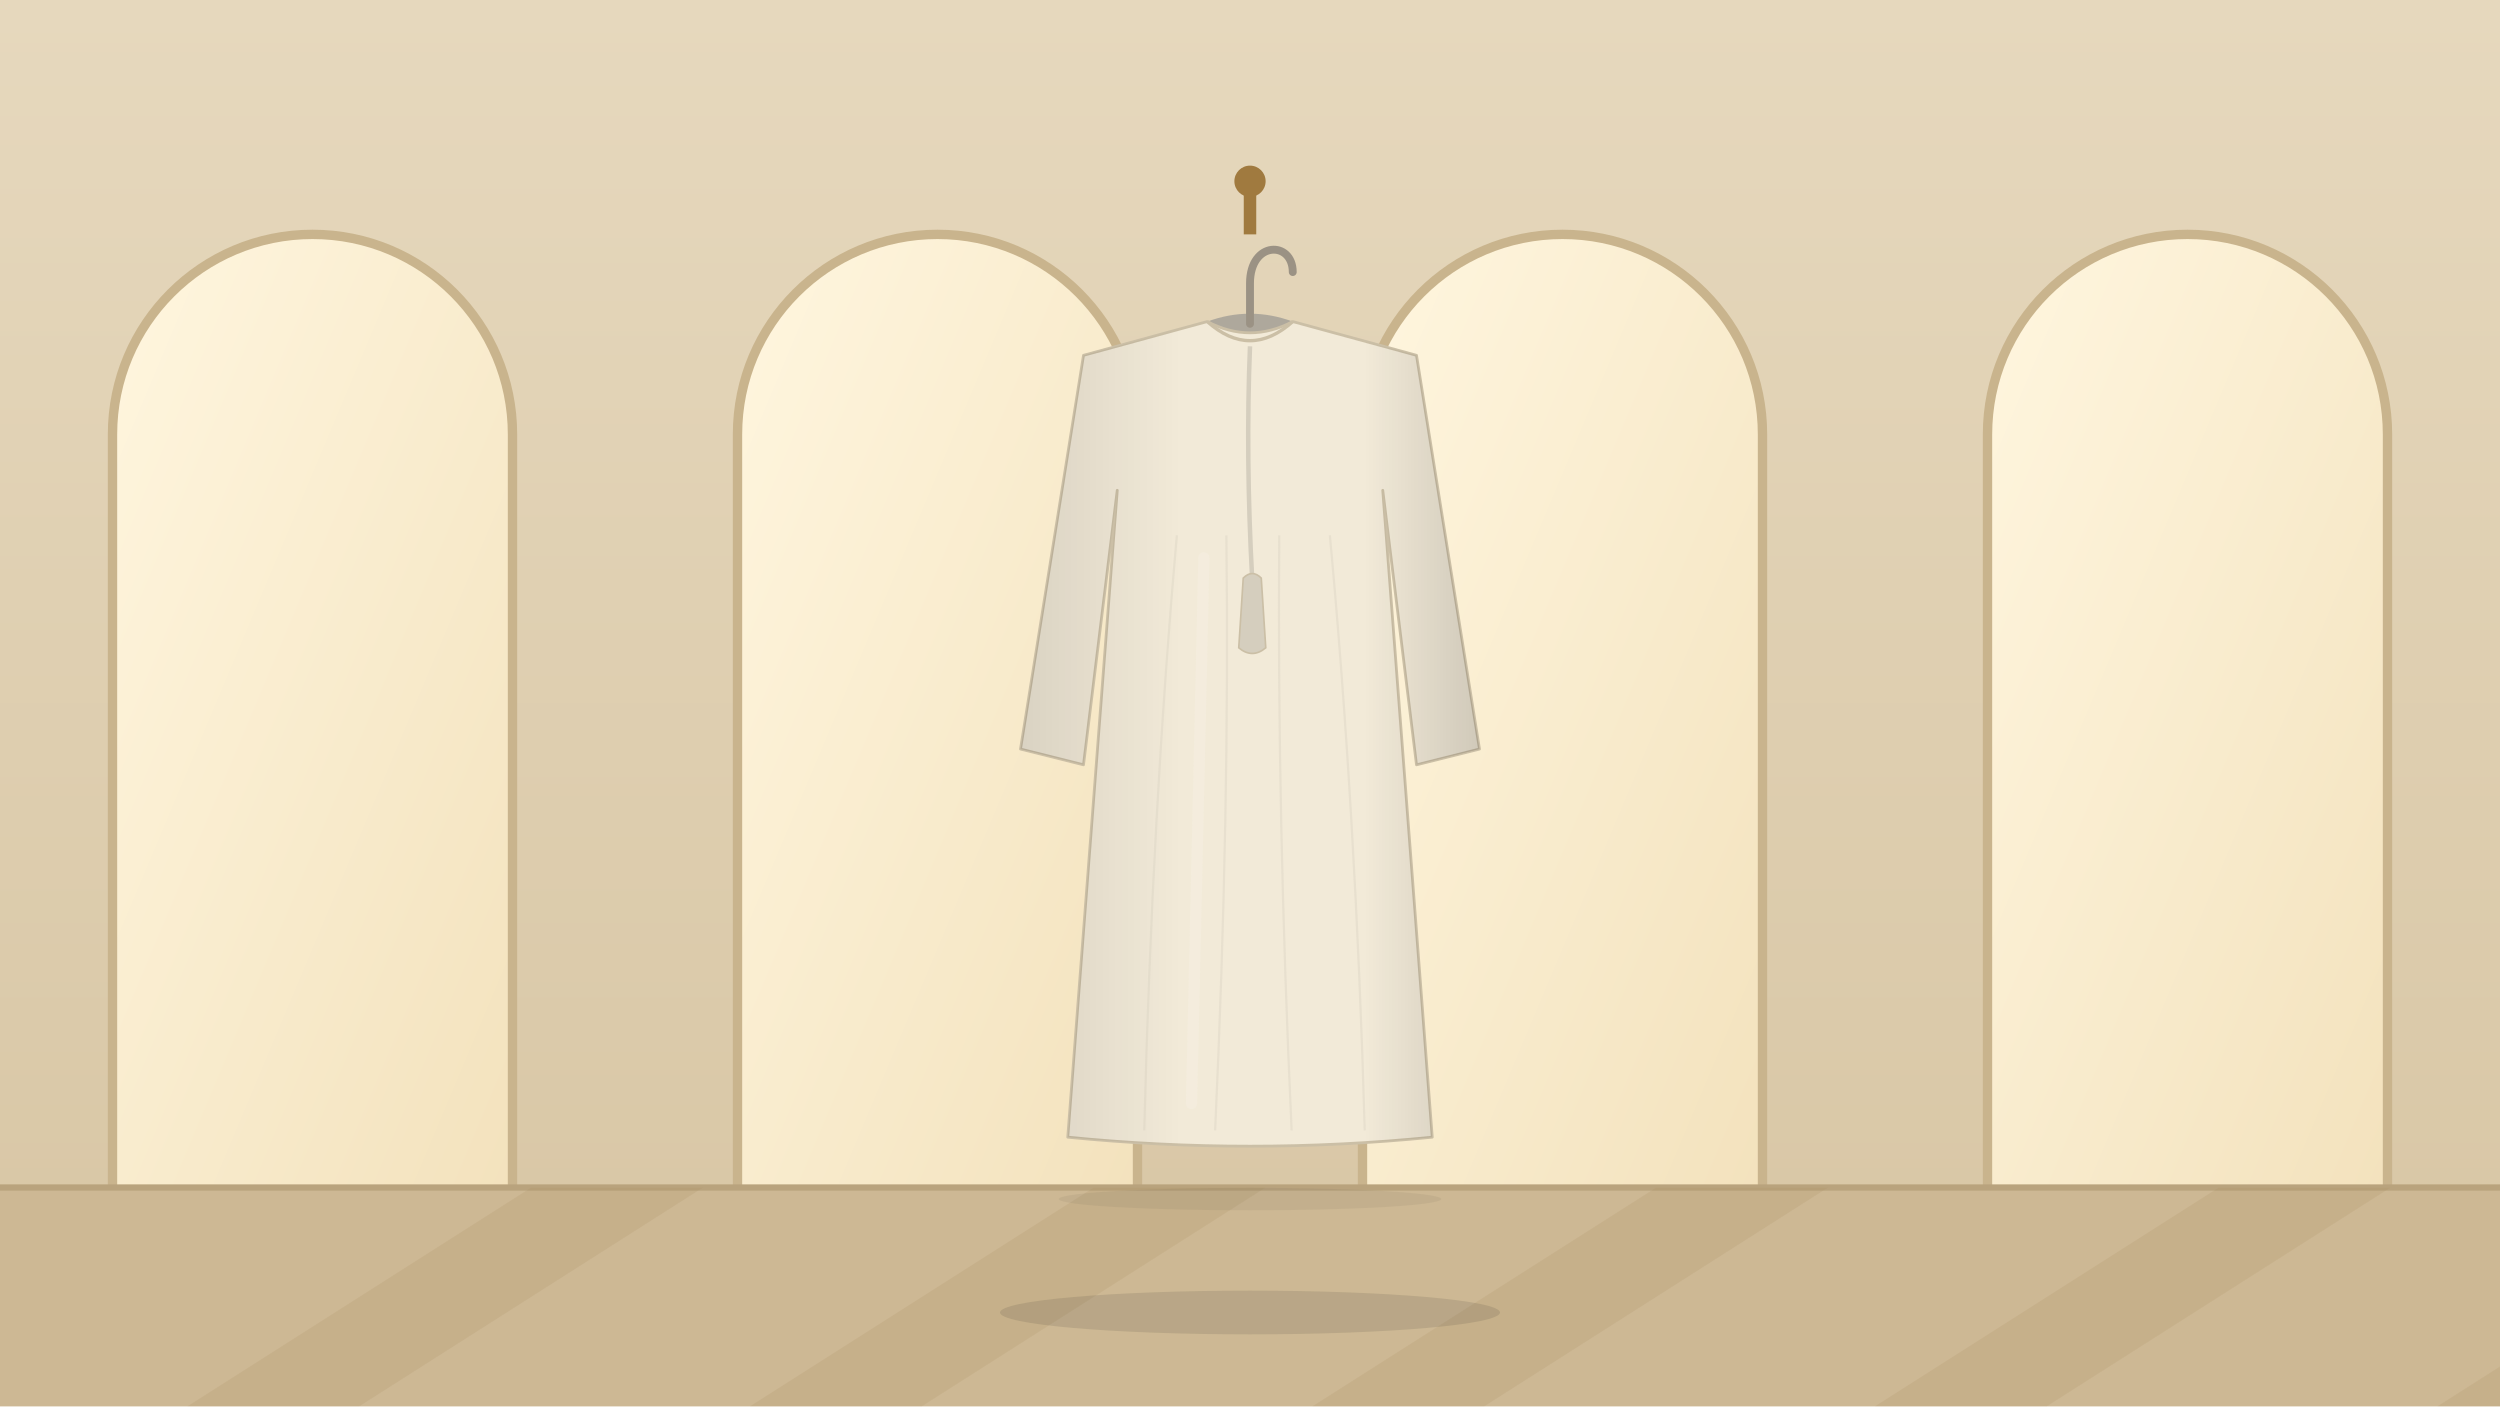
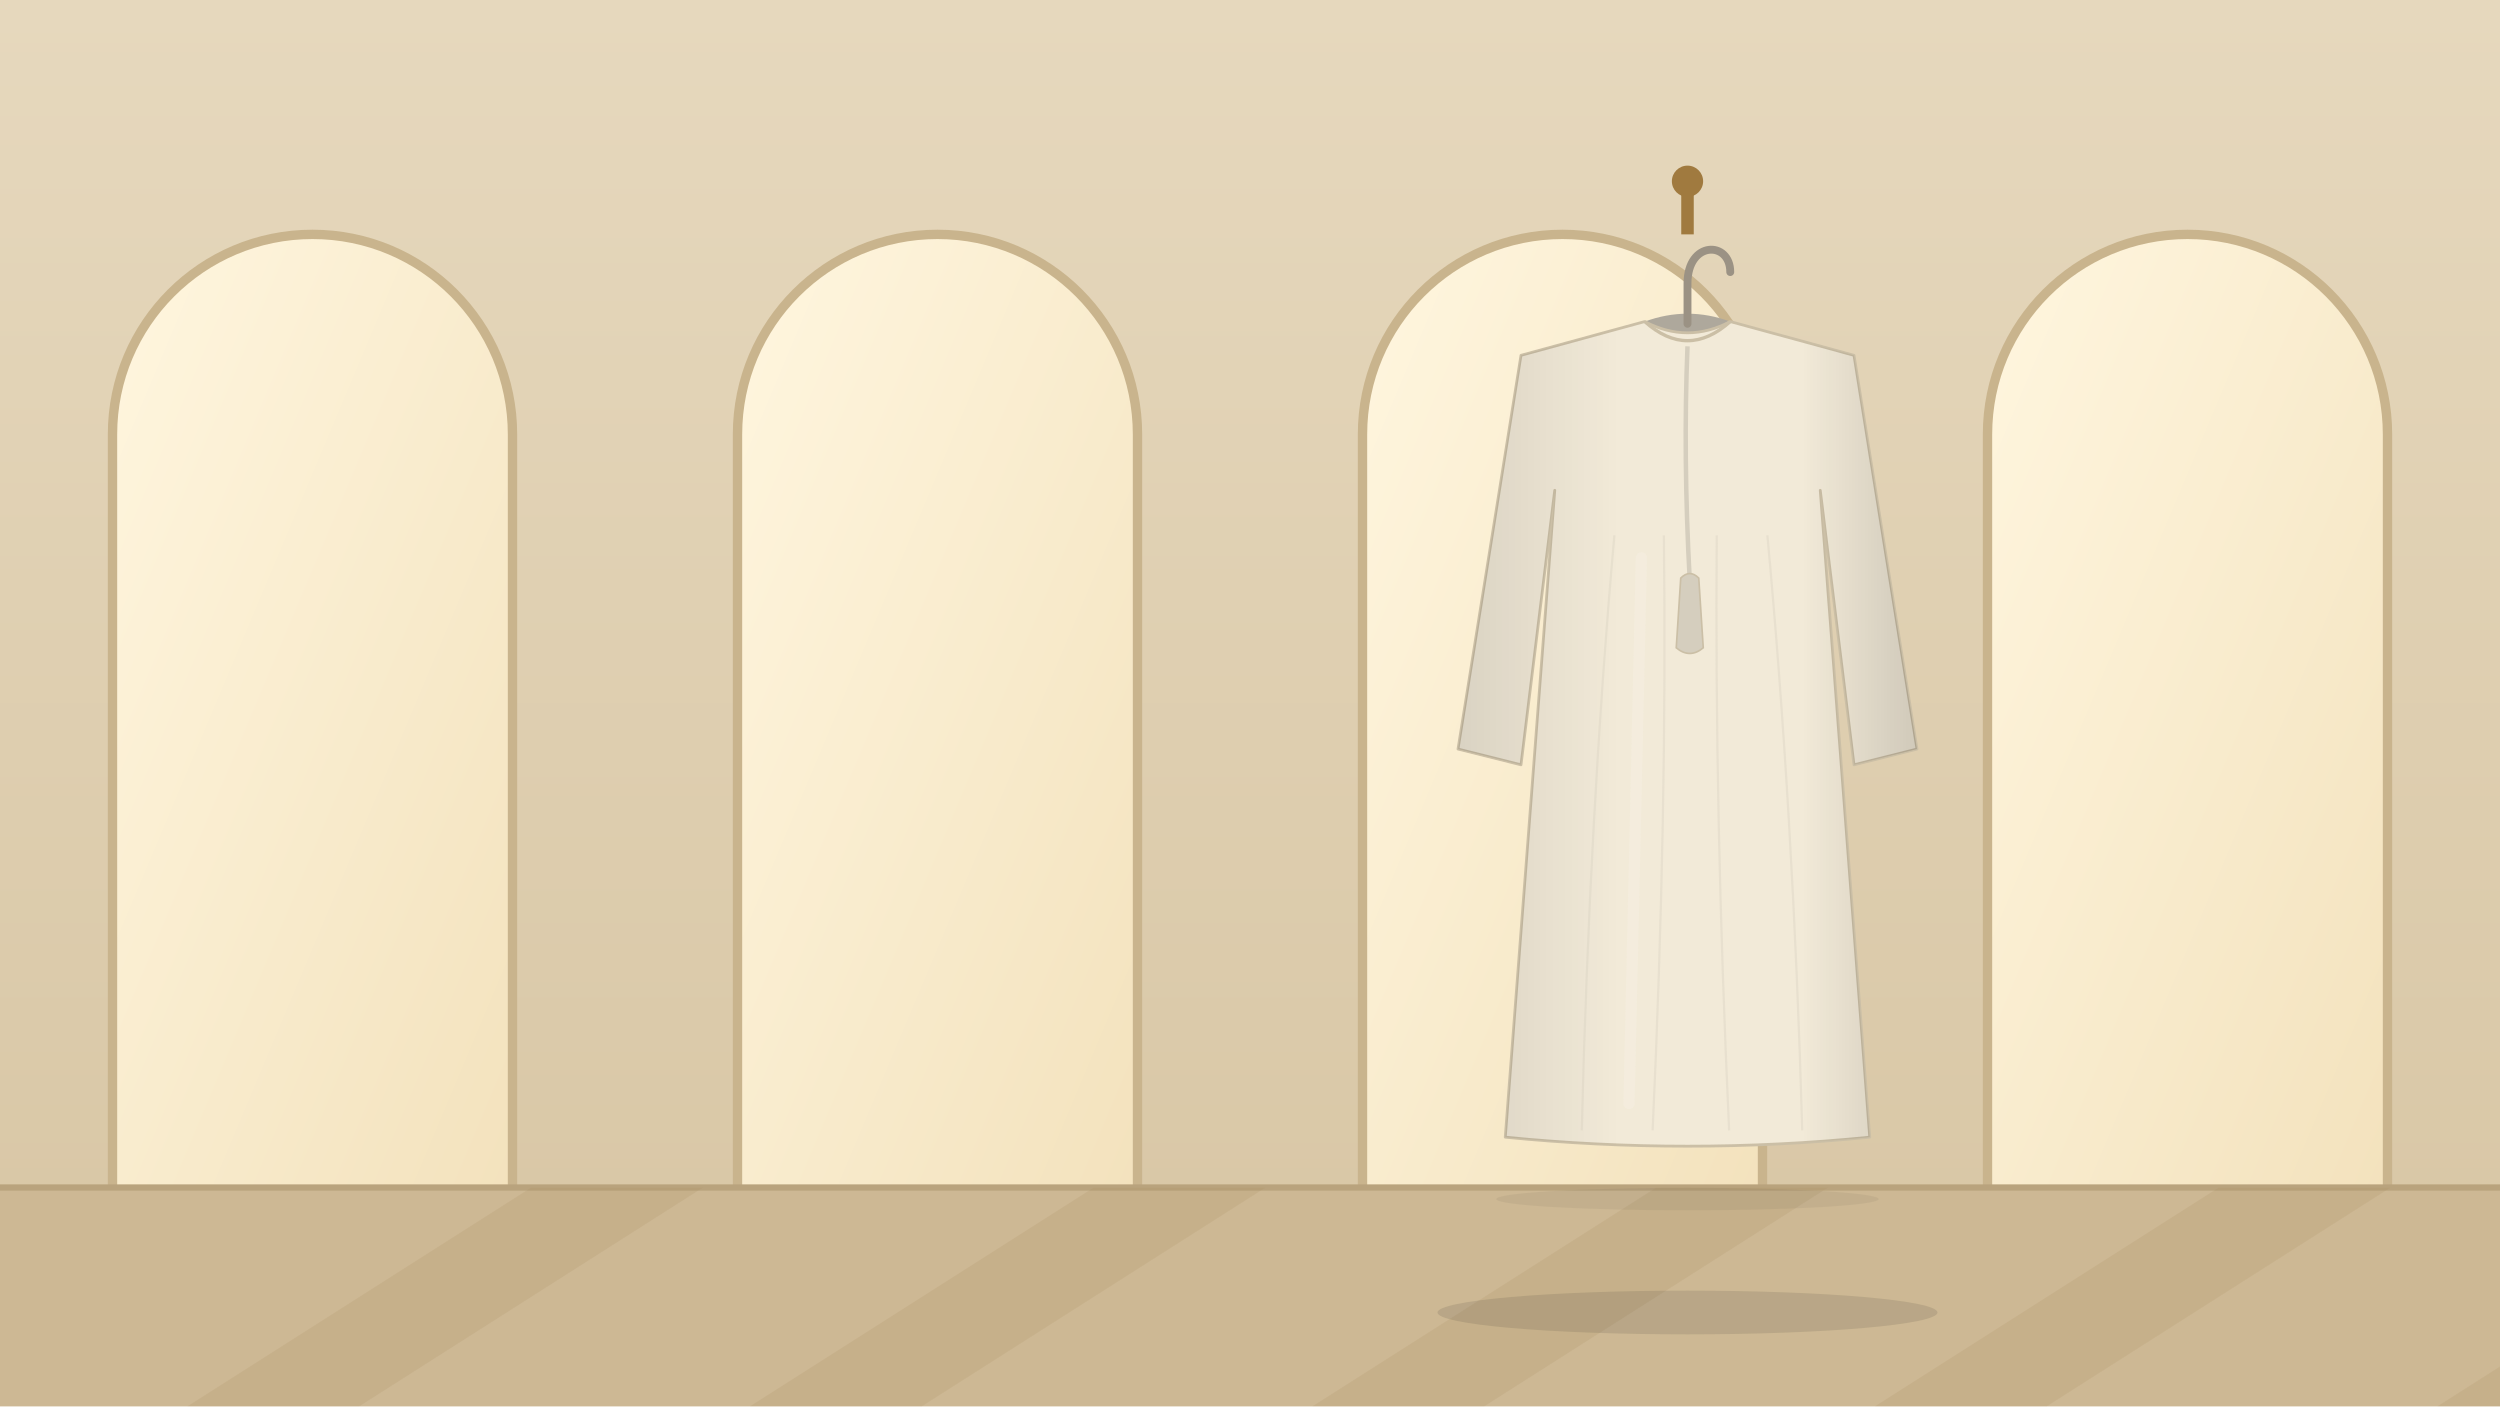
<svg xmlns="http://www.w3.org/2000/svg" viewBox="0 0 1600 900" width="1600" height="900">
  <defs>
    <linearGradient id="wall" x1="0" y1="0" x2="0" y2="1">
      <stop offset="0" stop-color="#e6d8bd" />
      <stop offset="1" stop-color="#d7c5a3" />
    </linearGradient>
    <linearGradient id="sun" x1="0" y1="0" x2="1" y2="1">
      <stop offset="0" stop-color="#fff6df" />
      <stop offset="1" stop-color="#f3e2bd" />
    </linearGradient>
    <linearGradient id="h0-sh" x1="0" y1="0" x2="1" y2="0">
      <stop offset="0" stop-color="#000" stop-opacity="0.10" />
      <stop offset="0.35" stop-color="#000" stop-opacity="0" />
      <stop offset="0.75" stop-color="#000" stop-opacity="0" />
      <stop offset="1" stop-color="#000" stop-opacity="0.14" />
    </linearGradient>
  </defs>
  <rect width="1600" height="900" fill="url(#wall)" />
  <path d="M72 760 V278 A128 128 0 0 1 328 278 V760Z" fill="url(#sun)" />
  <path d="M72 760 V278 A128 128 0 0 1 328 278 V760" fill="none" stroke="#c9b48d" stroke-width="6" />
  <path d="M472 760 V278 A128 128 0 0 1 728 278 V760Z" fill="url(#sun)" />
  <path d="M472 760 V278 A128 128 0 0 1 728 278 V760" fill="none" stroke="#c9b48d" stroke-width="6" />
  <path d="M872 760 V278 A128 128 0 0 1 1128 278 V760Z" fill="url(#sun)" />
  <path d="M872 760 V278 A128 128 0 0 1 1128 278 V760" fill="none" stroke="#c9b48d" stroke-width="6" />
  <path d="M1272 760 V278 A128 128 0 0 1 1528 278 V760Z" fill="url(#sun)" />
  <path d="M1272 760 V278 A128 128 0 0 1 1528 278 V760" fill="none" stroke="#c9b48d" stroke-width="6" />
  <rect y="760" width="1600" height="140" fill="#cdb894" />
  <path d="M0 760 H1600" stroke="#b9a37d" stroke-width="4" />
  <path d="M120 900 L340 760 L450 760 L230 900Z" fill="#a88c60" opacity="0.18" />
  <path d="M480 900 L700 760 L810 760 L590 900Z" fill="#a88c60" opacity="0.18" />
  <path d="M840 900 L1060 760 L1170 760 L950 900Z" fill="#a88c60" opacity="0.18" />
  <path d="M1200 900 L1420 760 L1530 760 L1310 900Z" fill="#a88c60" opacity="0.18" />
  <path d="M1560 900 L1780 760 L1890 760 L1670 900Z" fill="#a88c60" opacity="0.18" />
-   <path d="M800 150 V120" stroke="#a07a3f" stroke-width="8" />
-   <circle cx="800" cy="116" r="10" fill="#a07a3f" />
-   <g transform="translate(512.0,76.2) scale(0.720)">
+   <path d="M1080 150 V120" stroke="#a07a3f" stroke-width="8" />
+   <circle cx="1080" cy="116" r="10" fill="#a07a3f" />
+   <g transform="translate(792.0,76.2) scale(0.720)">
    <path d="M362 180 Q400 166 438 180 Q400 200 362 180Z" fill="#aea89c" />
    <path d="M400 182V146C400 108 438 108 438 136" fill="none" stroke="#9b9284" stroke-width="7" stroke-linecap="round" />
    <path d="M362 180 L252 210 L196 560 L252 574 L282 330 L238 905 Q400 921 562 905 L518 330 L548 574 L604 560 L548 210 L438 180 Q400 200 362 180Z" fill="#f2ead8" stroke="#cbbfa6" stroke-width="2.5" stroke-linejoin="round" />
    <path d="M362 180 L252 210 L196 560 L252 574 L282 330 L238 905 Q400 921 562 905 L518 330 L548 574 L604 560 L548 210 L438 180 Q400 200 362 180Z" fill="url(#h0-sh)" />
    <path d="M335 370 Q313 618 306 899" fill="none" stroke="#d5cebe" stroke-width="2" opacity="0.35" />
    <path d="M379 370 Q382 618 369 899" fill="none" stroke="#d5cebe" stroke-width="2" opacity="0.35" />
    <path d="M426 370 Q424 618 437 899" fill="none" stroke="#d5cebe" stroke-width="2" opacity="0.35" />
    <path d="M471 370 Q494 618 502 899" fill="none" stroke="#d5cebe" stroke-width="2" opacity="0.35" />
    <path d="M359 390 L348 875" stroke="#f7f1e6" stroke-width="10" opacity="0.35" stroke-linecap="round" />
    <path d="M362 180 Q400 214 438 180" fill="none" stroke="#cbbfa6" stroke-width="3" />
    <path d="M400 202 Q396 300 402 410" fill="none" stroke="#d5cebe" stroke-width="4" />
    <path d="M394 408 Q402 400 410 408 L414 470 Q402 480 390 470Z" fill="#d5cebe" stroke="#cbbfa6" stroke-width="1.5" />
    <ellipse cx="400" cy="960" rx="170" ry="10.0" fill="#23261f" opacity="0.06" />
  </g>
-   <ellipse cx="800" cy="840" rx="160" ry="14.0" fill="#23261f" opacity="0.12" />
+   <ellipse cx="1080" cy="840" rx="160" ry="14.0" fill="#23261f" opacity="0.12" />
</svg>
